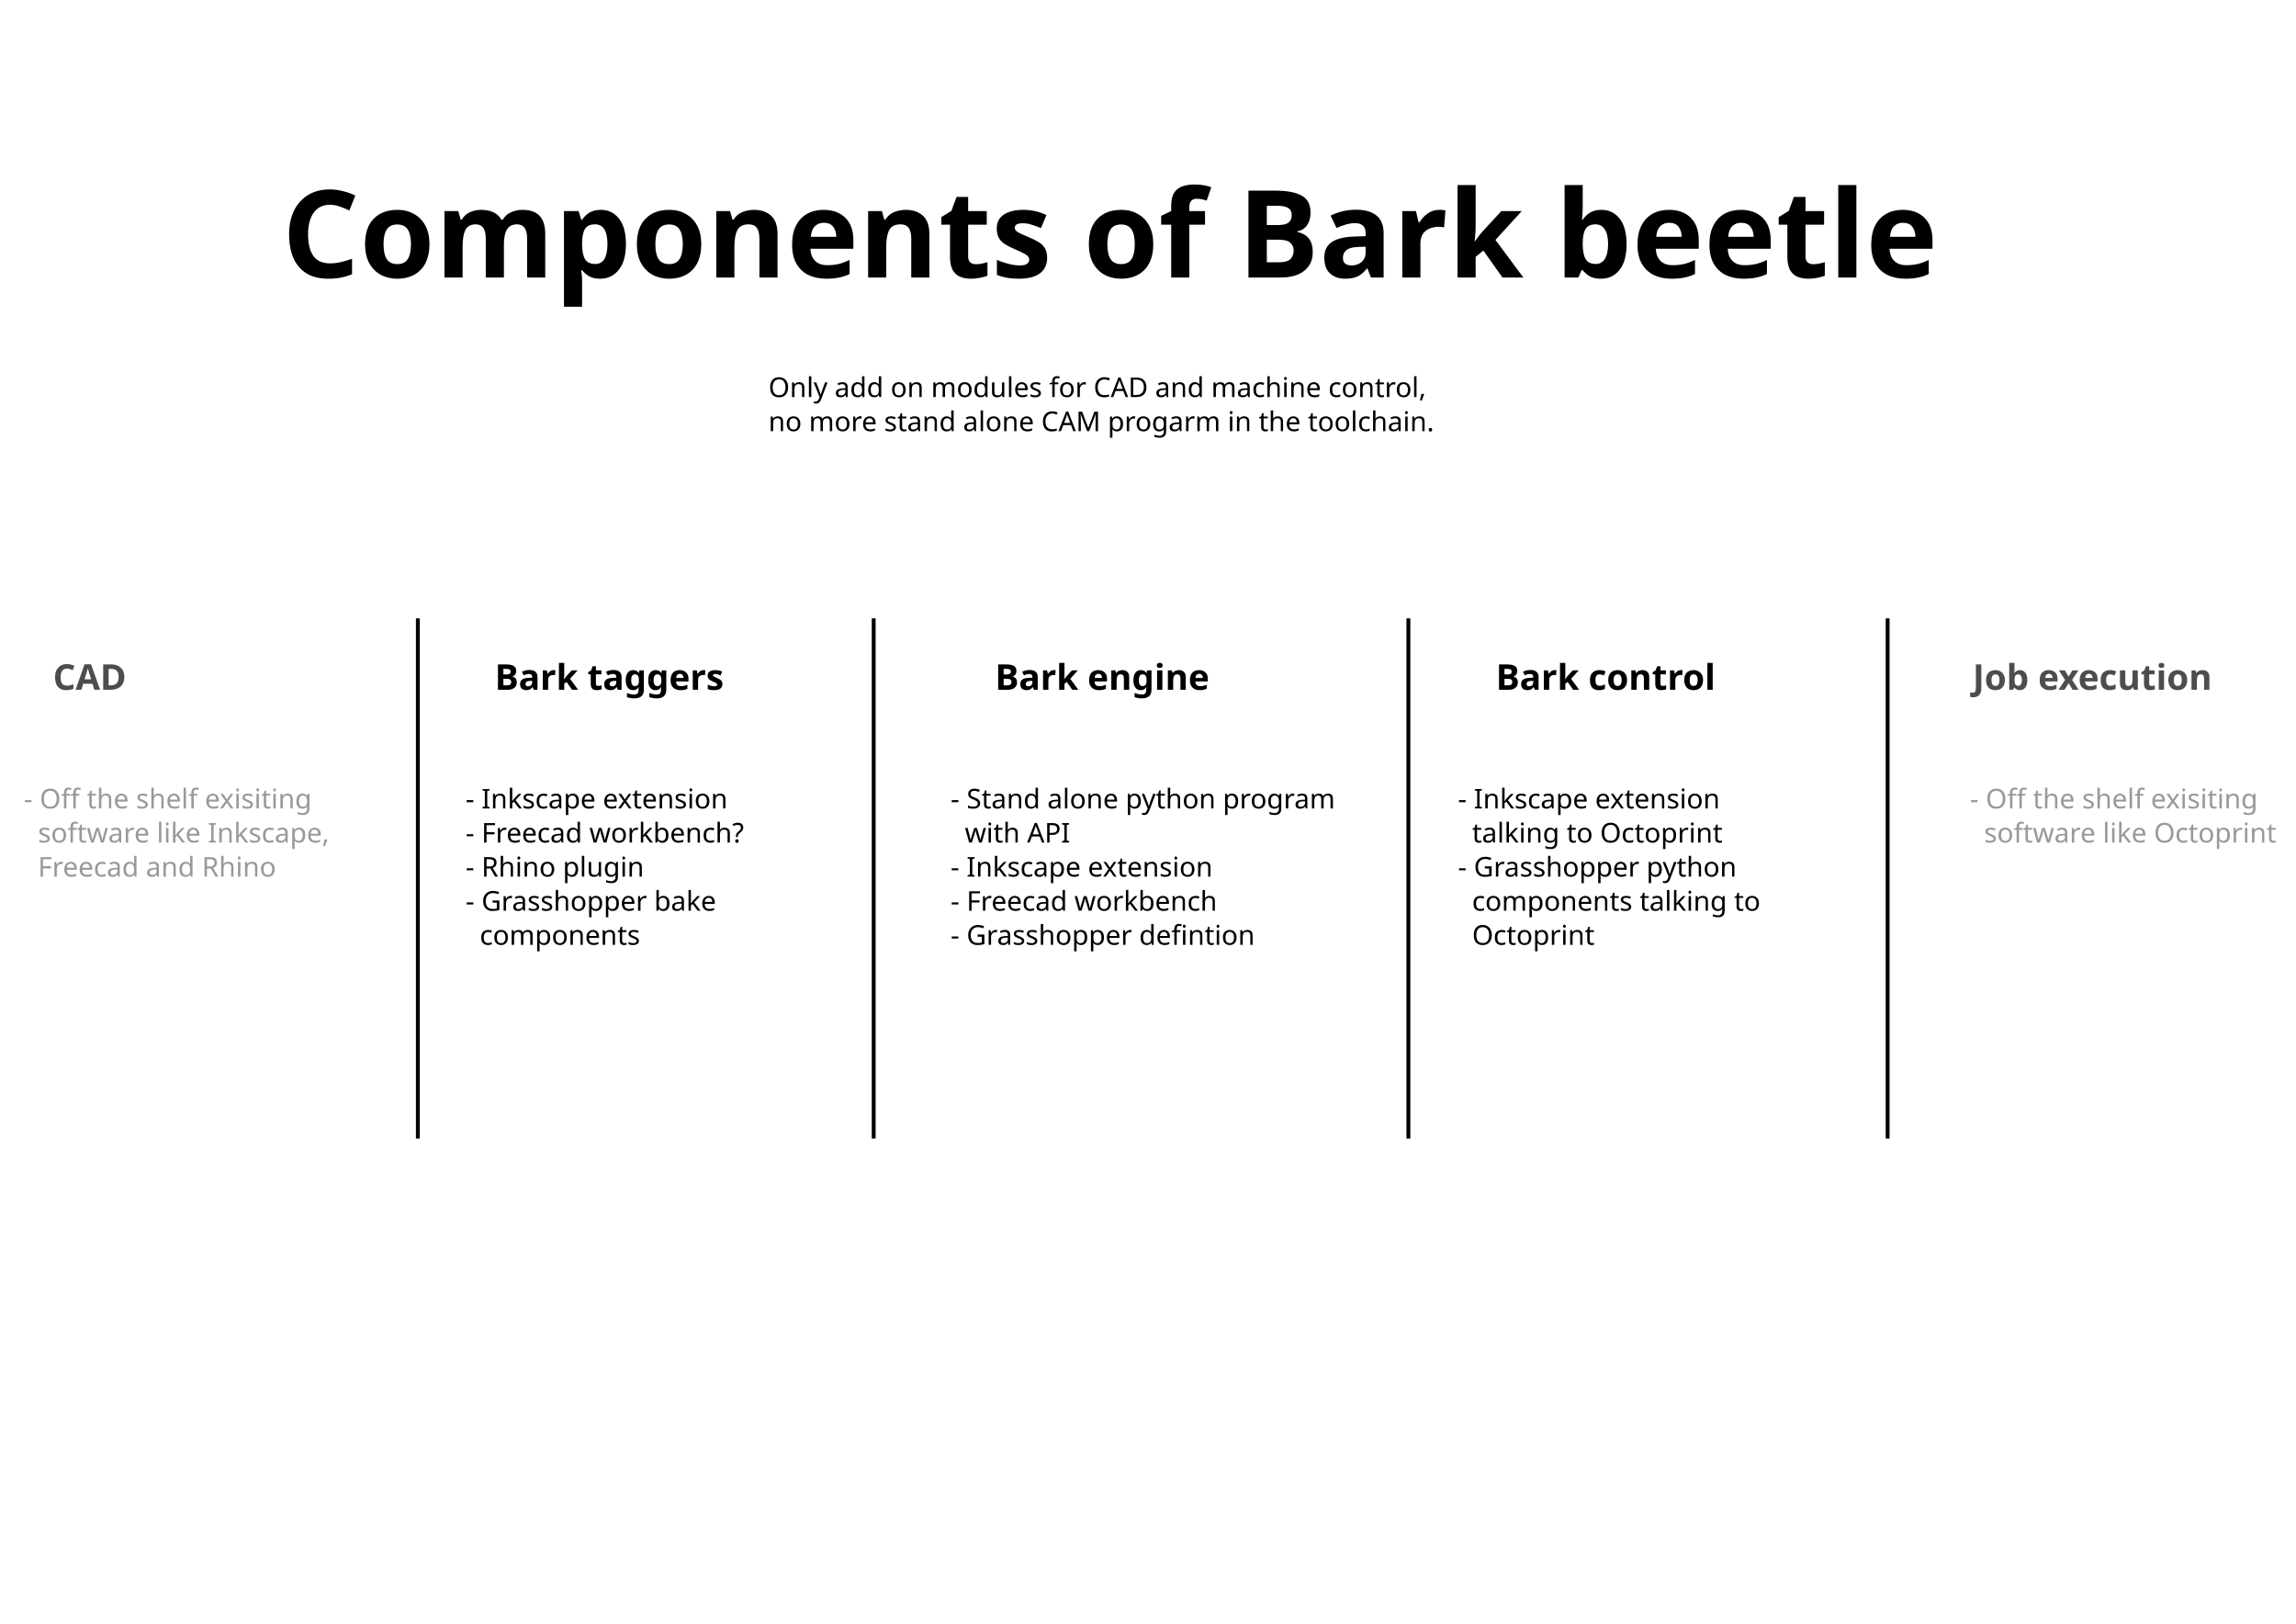
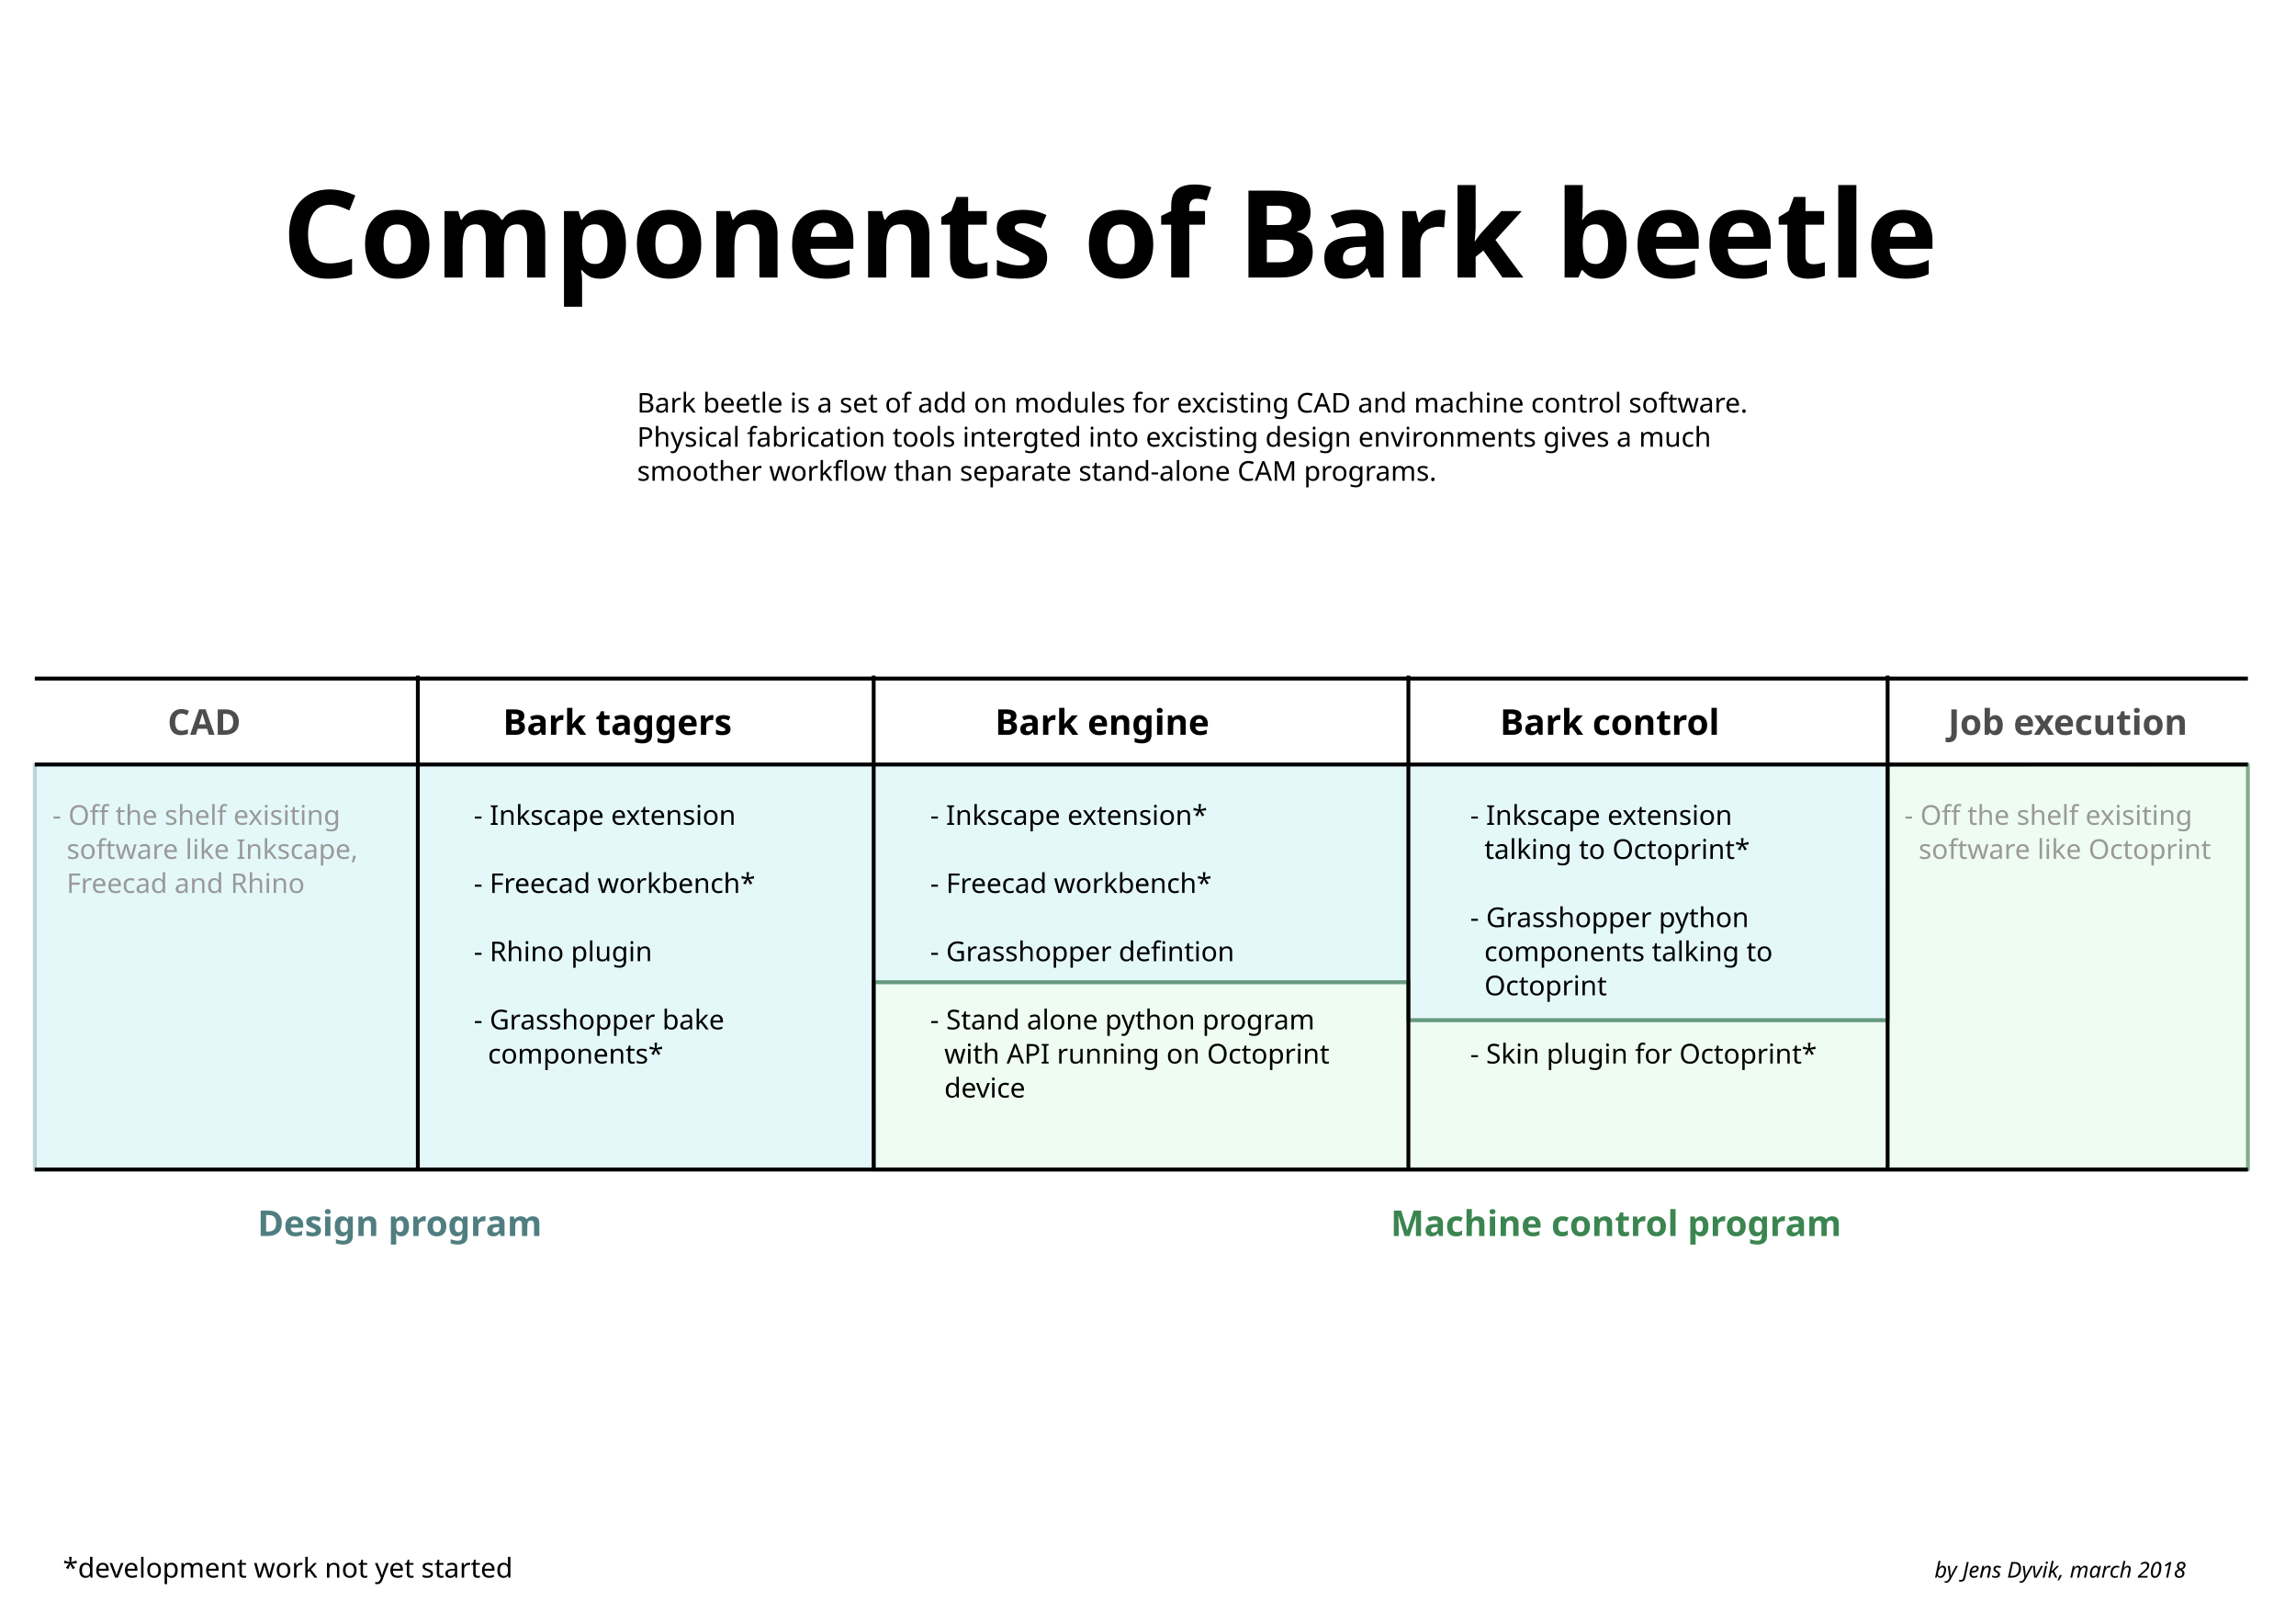
<svg xmlns="http://www.w3.org/2000/svg" width="297mm" height="210mm" viewBox="0 0 297 210" version="1.1" id="svg8">
  <defs id="defs2" />
  <g id="layer1" transform="translate(0,-87)">
+     <path style="opacity:1;vector-effect:none;fill:#4bd1da;fill-opacity:0.145;fill-rule:evenodd;stroke:#478589;stroke-width:0.5;stroke-linecap:butt;stroke-linejoin:round;stroke-miterlimit:4;stroke-dasharray:none;stroke-dashoffset:0;stroke-opacity:0.318" d="m 4.498,185.875 v 52.387 H 113.023 l -0.008,-24.228 h 69.17 v 4.913 h 61.988 v -4.913 -5.935 l 0.017,-22.22 z" id="rect5377" />
+     <path style="opacity:1;vector-effect:none;fill:#4bda75;fill-opacity:0.097;stroke:#2c6f40;stroke-width:0.5;stroke-linecap:butt;stroke-linejoin:round;stroke-miterlimit:4;stroke-dasharray:none;stroke-dashoffset:0;stroke-opacity:0.576" d="m 290.777,185.875 -46.604,0.022 v 22.203 5.935 4.913 h -61.988 v -4.913 h -69.17 l 0.008,24.228 h 177.754 z" id="path5282" />
    <text xml:space="preserve" style="font-style:normal;font-variant:normal;font-weight:bold;font-stretch:normal;font-size:15.739px;line-height:1.25;font-family:sans-serif;-inkscape-font-specification:'sans-serif Bold';letter-spacing:0px;word-spacing:0px;fill:#000000;fill-opacity:1;stroke:none;stroke-width:0.265" x="36.493" y="122.89" id="text5057">
      <tspan id="tspan5055" x="36.493" y="122.89" style="font-style:normal;font-variant:normal;font-weight:bold;font-stretch:normal;font-family:sans-serif;-inkscape-font-specification:'sans-serif Bold';stroke-width:0.265">Components of Bark beetle</tspan>
    </text>
-     <text xml:space="preserve" style="font-style:normal;font-variant:normal;font-weight:bold;font-stretch:normal;font-size:4.586px;line-height:1.25;font-family:sans-serif;-inkscape-font-specification:'sans-serif Bold';letter-spacing:0px;word-spacing:0px;fill:#000000;fill-opacity:1;stroke:none;stroke-width:0.265" x="64.006" y="176.213" id="text5057-9">
-       <tspan id="tspan5055-2" x="64.006" y="176.213" style="font-style:normal;font-variant:normal;font-weight:bold;font-stretch:normal;font-size:4.586px;font-family:sans-serif;-inkscape-font-specification:'sans-serif Bold';stroke-width:0.265">Bark taggers</tspan>
+     <text xml:space="preserve" style="font-style:normal;font-variant:normal;font-weight:bold;font-stretch:normal;font-size:4.586px;line-height:1.25;font-family:sans-serif;-inkscape-font-specification:'sans-serif Bold';letter-spacing:0px;word-spacing:0px;fill:#000000;fill-opacity:1;stroke:none;stroke-width:0.265" x="65.064" y="182.034" id="text5057-9">
+       <tspan id="tspan5055-2" x="65.064" y="182.034" style="font-style:normal;font-variant:normal;font-weight:bold;font-stretch:normal;font-size:4.586px;font-family:sans-serif;-inkscape-font-specification:'sans-serif Bold';stroke-width:0.265">Bark taggers</tspan>
    </text>
-     <text id="text5079" y="176.213" x="128.716" style="font-style:normal;font-variant:normal;font-weight:bold;font-stretch:normal;font-size:4.586px;line-height:1.25;font-family:sans-serif;-inkscape-font-specification:'sans-serif Bold';letter-spacing:0px;word-spacing:0px;fill:#000000;fill-opacity:1;stroke:none;stroke-width:0.265" xml:space="preserve">
-       <tspan style="font-style:normal;font-variant:normal;font-weight:bold;font-stretch:normal;font-size:4.586px;font-family:sans-serif;-inkscape-font-specification:'sans-serif Bold';stroke-width:0.265" y="176.213" x="128.716" id="tspan5077">Bark engine</tspan>
+     <text id="text5079" y="182.034" x="128.716" style="font-style:normal;font-variant:normal;font-weight:bold;font-stretch:normal;font-size:4.586px;line-height:1.25;font-family:sans-serif;-inkscape-font-specification:'sans-serif Bold';letter-spacing:0px;word-spacing:0px;fill:#000000;fill-opacity:1;stroke:none;stroke-width:0.265" xml:space="preserve">
+       <tspan style="font-style:normal;font-variant:normal;font-weight:bold;font-stretch:normal;font-size:4.586px;font-family:sans-serif;-inkscape-font-specification:'sans-serif Bold';stroke-width:0.265" y="182.034" x="128.716" id="tspan5077">Bark engine</tspan>
    </text>
-     <text xml:space="preserve" style="font-style:normal;font-variant:normal;font-weight:bold;font-stretch:normal;font-size:4.586px;line-height:1.25;font-family:sans-serif;-inkscape-font-specification:'sans-serif Bold';letter-spacing:0px;word-spacing:0px;fill:#000000;fill-opacity:1;stroke:none;stroke-width:0.265" x="193.501" y="176.213" id="text5093">
-       <tspan id="tspan5091" x="193.501" y="176.213" style="font-style:normal;font-variant:normal;font-weight:bold;font-stretch:normal;font-size:4.586px;font-family:sans-serif;-inkscape-font-specification:'sans-serif Bold';stroke-width:0.265">Bark control</tspan>
+     <text xml:space="preserve" style="font-style:normal;font-variant:normal;font-weight:bold;font-stretch:normal;font-size:4.586px;line-height:1.25;font-family:sans-serif;-inkscape-font-specification:'sans-serif Bold';letter-spacing:0px;word-spacing:0px;fill:#000000;fill-opacity:1;stroke:none;stroke-width:0.265" x="194.03" y="182.034" id="text5093">
+       <tspan id="tspan5091" x="194.03" y="182.034" style="font-style:normal;font-variant:normal;font-weight:bold;font-stretch:normal;font-size:4.586px;font-family:sans-serif;-inkscape-font-specification:'sans-serif Bold';stroke-width:0.265">Bark control</tspan>
    </text>
-     <text id="text5097" y="176.213" x="6.856" style="font-style:normal;font-variant:normal;font-weight:bold;font-stretch:normal;font-size:4.586px;line-height:1.25;font-family:sans-serif;-inkscape-font-specification:'sans-serif Bold';letter-spacing:0px;word-spacing:0px;fill:#4d4d4d;fill-opacity:1;stroke:none;stroke-width:0.265" xml:space="preserve">
-       <tspan style="font-style:normal;font-variant:normal;font-weight:bold;font-stretch:normal;font-size:4.586px;font-family:sans-serif;-inkscape-font-specification:'sans-serif Bold';fill:#4d4d4d;stroke-width:0.265" y="176.213" x="6.856" id="tspan5095">CAD</tspan>
+     <text id="text5097" y="182.034" x="21.673" style="font-style:normal;font-variant:normal;font-weight:bold;font-stretch:normal;font-size:4.586px;line-height:1.25;font-family:sans-serif;-inkscape-font-specification:'sans-serif Bold';letter-spacing:0px;word-spacing:0px;fill:#4d4d4d;fill-opacity:1;stroke:none;stroke-width:0.265" xml:space="preserve">
+       <tspan style="font-style:normal;font-variant:normal;font-weight:bold;font-stretch:normal;font-size:4.586px;font-family:sans-serif;-inkscape-font-specification:'sans-serif Bold';fill:#4d4d4d;stroke-width:0.265" y="182.034" x="21.673" id="tspan5095">CAD</tspan>
    </text>
-     <text xml:space="preserve" style="font-style:normal;font-variant:normal;font-weight:bold;font-stretch:normal;font-size:4.586px;line-height:1.25;font-family:sans-serif;-inkscape-font-specification:'sans-serif Bold';letter-spacing:0px;word-spacing:0px;fill:#4d4d4d;fill-opacity:1;stroke:none;stroke-width:0.265" x="255.186" y="176.213" id="text5101">
-       <tspan id="tspan5099" x="255.186" y="176.213" style="font-style:normal;font-variant:normal;font-weight:bold;font-stretch:normal;font-size:4.586px;font-family:sans-serif;-inkscape-font-specification:'sans-serif Bold';fill:#4d4d4d;stroke-width:0.265">Job execution</tspan>
+     <text xml:space="preserve" style="font-style:normal;font-variant:normal;font-weight:bold;font-stretch:normal;font-size:4.586px;line-height:1.25;font-family:sans-serif;-inkscape-font-specification:'sans-serif Bold';letter-spacing:0px;word-spacing:0px;fill:#4d4d4d;fill-opacity:1;stroke:none;stroke-width:0.265" x="252.011" y="182.034" id="text5101">
+       <tspan id="tspan5099" x="252.011" y="182.034" style="font-style:normal;font-variant:normal;font-weight:bold;font-stretch:normal;font-size:4.586px;font-family:sans-serif;-inkscape-font-specification:'sans-serif Bold';fill:#4d4d4d;stroke-width:0.265">Job execution</tspan>
    </text>
-     <text id="text5105" y="191.559" x="60.226" style="font-style:normal;font-variant:normal;font-weight:normal;font-stretch:normal;font-size:3.528px;line-height:1.25;font-family:sans-serif;-inkscape-font-specification:sans-serif;letter-spacing:0px;word-spacing:0px;fill:#000000;fill-opacity:1;stroke:none;stroke-width:0.265" xml:space="preserve">
-       <tspan style="font-style:normal;font-variant:normal;font-weight:normal;font-stretch:normal;font-size:3.528px;font-family:sans-serif;-inkscape-font-specification:sans-serif;stroke-width:0.265" y="191.559" x="60.226" id="tspan5103">- Inkscape extension</tspan>
-       <tspan style="font-style:normal;font-variant:normal;font-weight:normal;font-stretch:normal;font-size:3.528px;font-family:sans-serif;-inkscape-font-specification:sans-serif;stroke-width:0.265" y="195.969" x="60.226" id="tspan5107">- Freecad workbench?</tspan>
-       <tspan style="font-style:normal;font-variant:normal;font-weight:normal;font-stretch:normal;font-size:3.528px;font-family:sans-serif;-inkscape-font-specification:sans-serif;stroke-width:0.265" y="200.378" x="60.226" id="tspan5132">- Rhino plugin</tspan>
-       <tspan style="font-style:normal;font-variant:normal;font-weight:normal;font-stretch:normal;font-size:3.528px;font-family:sans-serif;-inkscape-font-specification:sans-serif;stroke-width:0.265" y="204.788" x="60.226" id="tspan5109">- Grasshopper bake</tspan>
-       <tspan style="font-style:normal;font-variant:normal;font-weight:normal;font-stretch:normal;font-size:3.528px;font-family:sans-serif;-inkscape-font-specification:sans-serif;stroke-width:0.265" y="209.198" x="60.226" id="tspan5258">  components</tspan>
+     <text id="text5105" y="193.676" x="61.285" style="font-style:normal;font-variant:normal;font-weight:normal;font-stretch:normal;font-size:3.528px;line-height:1.25;font-family:sans-serif;-inkscape-font-specification:sans-serif;letter-spacing:0px;word-spacing:0px;fill:#000000;fill-opacity:1;stroke:none;stroke-width:0.265" xml:space="preserve">
+       <tspan style="font-style:normal;font-variant:normal;font-weight:normal;font-stretch:normal;font-size:3.528px;font-family:sans-serif;-inkscape-font-specification:sans-serif;stroke-width:0.265" y="193.676" x="61.285" id="tspan5103">- Inkscape extension</tspan>
+       <tspan style="font-style:normal;font-variant:normal;font-weight:normal;font-stretch:normal;font-size:3.528px;font-family:sans-serif;-inkscape-font-specification:sans-serif;stroke-width:0.265" y="198.085" x="61.285" id="tspan5356" />
+       <tspan style="font-style:normal;font-variant:normal;font-weight:normal;font-stretch:normal;font-size:3.528px;font-family:sans-serif;-inkscape-font-specification:sans-serif;stroke-width:0.265" y="202.495" x="61.285" id="tspan5107">- Freecad workbench*</tspan>
+       <tspan style="font-style:normal;font-variant:normal;font-weight:normal;font-stretch:normal;font-size:3.528px;font-family:sans-serif;-inkscape-font-specification:sans-serif;stroke-width:0.265" y="206.905" x="61.285" id="tspan5358" />
+       <tspan style="font-style:normal;font-variant:normal;font-weight:normal;font-stretch:normal;font-size:3.528px;font-family:sans-serif;-inkscape-font-specification:sans-serif;stroke-width:0.265" y="211.314" x="61.285" id="tspan5132">- Rhino plugin</tspan>
+       <tspan style="font-style:normal;font-variant:normal;font-weight:normal;font-stretch:normal;font-size:3.528px;font-family:sans-serif;-inkscape-font-specification:sans-serif;stroke-width:0.265" y="215.724" x="61.285" id="tspan5360" />
+       <tspan style="font-style:normal;font-variant:normal;font-weight:normal;font-stretch:normal;font-size:3.528px;font-family:sans-serif;-inkscape-font-specification:sans-serif;stroke-width:0.265" y="220.134" x="61.285" id="tspan5109">- Grasshopper bake</tspan>
+       <tspan style="font-style:normal;font-variant:normal;font-weight:normal;font-stretch:normal;font-size:3.528px;font-family:sans-serif;-inkscape-font-specification:sans-serif;stroke-width:0.265" y="224.544" x="61.285" id="tspan5258">  components*</tspan>
    </text>
-     <text xml:space="preserve" style="font-style:normal;font-variant:normal;font-weight:normal;font-stretch:normal;font-size:3.528px;line-height:1.25;font-family:sans-serif;-inkscape-font-specification:sans-serif;letter-spacing:0px;word-spacing:0px;fill:#000000;fill-opacity:1;stroke:none;stroke-width:0.265" x="122.97" y="191.559" id="text5117">
-       <tspan id="tspan5115" x="122.97" y="191.559" style="font-style:normal;font-variant:normal;font-weight:normal;font-stretch:normal;font-size:3.528px;font-family:sans-serif;-inkscape-font-specification:sans-serif;stroke-width:0.265">- Stand alone python program</tspan>
-       <tspan x="122.97" y="195.969" style="font-style:normal;font-variant:normal;font-weight:normal;font-stretch:normal;font-size:3.528px;font-family:sans-serif;-inkscape-font-specification:sans-serif;stroke-width:0.265" id="tspan5256">  with API</tspan>
-       <tspan x="122.97" y="200.378" style="font-style:normal;font-variant:normal;font-weight:normal;font-stretch:normal;font-size:3.528px;font-family:sans-serif;-inkscape-font-specification:sans-serif;stroke-width:0.265" id="tspan5126">- Inkscape extension</tspan>
-       <tspan x="122.97" y="204.788" style="font-style:normal;font-variant:normal;font-weight:normal;font-stretch:normal;font-size:3.528px;font-family:sans-serif;-inkscape-font-specification:sans-serif;stroke-width:0.265" id="tspan5134">- Freecad workbench</tspan>
-       <tspan x="122.97" y="209.198" style="font-style:normal;font-variant:normal;font-weight:normal;font-stretch:normal;font-size:3.528px;font-family:sans-serif;-inkscape-font-specification:sans-serif;stroke-width:0.265" id="tspan5130">- Grasshopper defintion</tspan>
+     <text xml:space="preserve" style="font-style:normal;font-variant:normal;font-weight:normal;font-stretch:normal;font-size:3.528px;line-height:1.25;font-family:sans-serif;-inkscape-font-specification:sans-serif;letter-spacing:0px;word-spacing:0px;fill:#000000;fill-opacity:1;stroke:none;stroke-width:0.265" x="120.324" y="193.676" id="text5117">
+       <tspan x="120.324" y="193.676" style="font-style:normal;font-variant:normal;font-weight:normal;font-stretch:normal;font-size:3.528px;font-family:sans-serif;-inkscape-font-specification:sans-serif;stroke-width:0.265" id="tspan5126">- Inkscape extension*</tspan>
+       <tspan x="120.324" y="198.085" style="font-style:normal;font-variant:normal;font-weight:normal;font-stretch:normal;font-size:3.528px;font-family:sans-serif;-inkscape-font-specification:sans-serif;stroke-width:0.265" id="tspan5362" />
+       <tspan x="120.324" y="202.495" style="font-style:normal;font-variant:normal;font-weight:normal;font-stretch:normal;font-size:3.528px;font-family:sans-serif;-inkscape-font-specification:sans-serif;stroke-width:0.265" id="tspan5134">- Freecad workbench*</tspan>
+       <tspan x="120.324" y="206.905" style="font-style:normal;font-variant:normal;font-weight:normal;font-stretch:normal;font-size:3.528px;font-family:sans-serif;-inkscape-font-specification:sans-serif;stroke-width:0.265" id="tspan5364" />
+       <tspan x="120.324" y="211.314" style="font-style:normal;font-variant:normal;font-weight:normal;font-stretch:normal;font-size:3.528px;font-family:sans-serif;-inkscape-font-specification:sans-serif;stroke-width:0.265" id="tspan5130">- Grasshopper defintion</tspan>
+       <tspan x="120.324" y="215.724" style="font-style:normal;font-variant:normal;font-weight:normal;font-stretch:normal;font-size:3.528px;font-family:sans-serif;-inkscape-font-specification:sans-serif;stroke-width:0.265" id="tspan5366" />
+       <tspan x="120.324" y="220.134" style="font-style:normal;font-variant:normal;font-weight:normal;font-stretch:normal;font-size:3.528px;font-family:sans-serif;-inkscape-font-specification:sans-serif;stroke-width:0.265" id="tspan5307">- Stand alone python program</tspan>
+       <tspan x="120.324" y="224.544" style="font-style:normal;font-variant:normal;font-weight:normal;font-stretch:normal;font-size:3.528px;font-family:sans-serif;-inkscape-font-specification:sans-serif;stroke-width:0.265" id="tspan5309">  with API running on Octoprint </tspan>
+       <tspan x="120.324" y="228.953" style="font-style:normal;font-variant:normal;font-weight:normal;font-stretch:normal;font-size:3.528px;font-family:sans-serif;-inkscape-font-specification:sans-serif;stroke-width:0.265" id="tspan5311">  device</tspan>
    </text>
-     <text id="text5144" y="191.559" x="188.587" style="font-style:normal;font-variant:normal;font-weight:normal;font-stretch:normal;font-size:3.528px;line-height:1.25;font-family:sans-serif;-inkscape-font-specification:sans-serif;letter-spacing:0px;word-spacing:0px;fill:#000000;fill-opacity:1;stroke:none;stroke-width:0.265" xml:space="preserve">
-       <tspan id="tspan5142" style="font-style:normal;font-variant:normal;font-weight:normal;font-stretch:normal;font-size:3.528px;font-family:sans-serif;-inkscape-font-specification:sans-serif;stroke-width:0.265" y="191.559" x="188.587">- Inkscape extension</tspan>
-       <tspan style="font-style:normal;font-variant:normal;font-weight:normal;font-stretch:normal;font-size:3.528px;font-family:sans-serif;-inkscape-font-specification:sans-serif;stroke-width:0.265" y="195.969" x="188.587" id="tspan5272">  talking to Octoprint</tspan>
-       <tspan style="font-style:normal;font-variant:normal;font-weight:normal;font-stretch:normal;font-size:3.528px;font-family:sans-serif;-inkscape-font-specification:sans-serif;stroke-width:0.265" y="200.378" x="188.587" id="tspan5155">- Grasshopper python</tspan>
-       <tspan style="font-style:normal;font-variant:normal;font-weight:normal;font-stretch:normal;font-size:3.528px;font-family:sans-serif;-inkscape-font-specification:sans-serif;stroke-width:0.265" y="204.788" x="188.587" id="tspan5268">  components talking to </tspan>
-       <tspan style="font-style:normal;font-variant:normal;font-weight:normal;font-stretch:normal;font-size:3.528px;font-family:sans-serif;-inkscape-font-specification:sans-serif;stroke-width:0.265" y="209.198" x="188.587" id="tspan5270">  Octoprint</tspan>
+     <text id="text5144" y="193.676" x="190.174" style="font-style:normal;font-variant:normal;font-weight:normal;font-stretch:normal;font-size:3.528px;line-height:1.25;font-family:sans-serif;-inkscape-font-specification:sans-serif;letter-spacing:0px;word-spacing:0px;fill:#000000;fill-opacity:1;stroke:none;stroke-width:0.265" xml:space="preserve">
+       <tspan style="font-style:normal;font-variant:normal;font-weight:normal;font-stretch:normal;font-size:3.528px;font-family:sans-serif;-inkscape-font-specification:sans-serif;stroke-width:0.265" y="193.676" x="190.174" id="tspan5294">- Inkscape extension</tspan>
+       <tspan style="font-style:normal;font-variant:normal;font-weight:normal;font-stretch:normal;font-size:3.528px;font-family:sans-serif;-inkscape-font-specification:sans-serif;stroke-width:0.265" y="198.085" x="190.174" id="tspan5272">  talking to Octoprint*</tspan>
+       <tspan style="font-style:normal;font-variant:normal;font-weight:normal;font-stretch:normal;font-size:3.528px;font-family:sans-serif;-inkscape-font-specification:sans-serif;stroke-width:0.265" y="202.495" x="190.174" id="tspan5368" />
+       <tspan style="font-style:normal;font-variant:normal;font-weight:normal;font-stretch:normal;font-size:3.528px;font-family:sans-serif;-inkscape-font-specification:sans-serif;stroke-width:0.265" y="206.905" x="190.174" id="tspan5155">- Grasshopper python</tspan>
+       <tspan style="font-style:normal;font-variant:normal;font-weight:normal;font-stretch:normal;font-size:3.528px;font-family:sans-serif;-inkscape-font-specification:sans-serif;stroke-width:0.265" y="211.314" x="190.174" id="tspan5268">  components talking to </tspan>
+       <tspan style="font-style:normal;font-variant:normal;font-weight:normal;font-stretch:normal;font-size:3.528px;font-family:sans-serif;-inkscape-font-specification:sans-serif;stroke-width:0.265" y="215.724" x="190.174" id="tspan5270">  Octoprint</tspan>
+       <tspan style="font-style:normal;font-variant:normal;font-weight:normal;font-stretch:normal;font-size:3.528px;font-family:sans-serif;-inkscape-font-specification:sans-serif;stroke-width:0.265" y="220.134" x="190.174" id="tspan5354" />
+       <tspan style="font-style:normal;font-variant:normal;font-weight:normal;font-stretch:normal;font-size:3.528px;font-family:sans-serif;-inkscape-font-specification:sans-serif;stroke-width:0.265" y="224.544" x="190.174" id="tspan5370">- Skin plugin for Octoprint*</tspan>
    </text>
-     <text xml:space="preserve" style="font-style:normal;font-variant:normal;font-weight:normal;font-stretch:normal;font-size:3.528px;line-height:1.25;font-family:sans-serif;-inkscape-font-specification:sans-serif;letter-spacing:0px;word-spacing:0px;fill:#000000;fill-opacity:1;stroke:none;stroke-width:0.265" x="99.403" y="138.354" id="text5117-5">
-       <tspan x="99.403" y="138.354" style="font-style:normal;font-variant:normal;font-weight:normal;font-stretch:normal;font-size:3.528px;font-family:sans-serif;-inkscape-font-specification:sans-serif;stroke-width:0.265" id="tspan5130-4">Only add on modules for CAD and machine control,</tspan>
-       <tspan x="99.403" y="142.764" style="font-style:normal;font-variant:normal;font-weight:normal;font-stretch:normal;font-size:3.528px;font-family:sans-serif;-inkscape-font-specification:sans-serif;stroke-width:0.265" id="tspan5190">no more stand alone CAM progarm in the toolchain.</tspan>
+     <text xml:space="preserve" style="font-style:normal;font-variant:normal;font-weight:normal;font-stretch:normal;font-size:3.528px;line-height:1.25;font-family:sans-serif;-inkscape-font-specification:sans-serif;letter-spacing:0px;word-spacing:0px;fill:#000000;fill-opacity:1;stroke:none;stroke-width:0.265" x="82.409" y="140.361" id="text5117-5">
+       <tspan x="82.409" y="140.361" style="font-style:normal;font-variant:normal;font-weight:normal;font-stretch:normal;font-size:3.528px;font-family:sans-serif;-inkscape-font-specification:sans-serif;stroke-width:0.265" id="tspan5394">Bark beetle is a set of add on modules for excisting CAD and machine control software.</tspan>
+       <tspan x="82.409" y="144.771" style="font-style:normal;font-variant:normal;font-weight:normal;font-stretch:normal;font-size:3.528px;font-family:sans-serif;-inkscape-font-specification:sans-serif;stroke-width:0.265" id="tspan5510">Physical fabrication tools intergted into excisting design environments gives a much</tspan>
+       <tspan x="82.409" y="149.18" style="font-style:normal;font-variant:normal;font-weight:normal;font-stretch:normal;font-size:3.528px;font-family:sans-serif;-inkscape-font-specification:sans-serif;stroke-width:0.265" id="tspan5518">smoother workflow than separate stand-alone CAM programs.</tspan>
    </text>
-     <text xml:space="preserve" style="font-style:normal;font-variant:normal;font-weight:normal;font-stretch:normal;font-size:3.528px;line-height:1.25;font-family:sans-serif;-inkscape-font-specification:sans-serif;letter-spacing:0px;word-spacing:0px;fill:#999999;fill-opacity:1;stroke:none;stroke-width:0.265" x="3.076" y="191.559" id="text5227">
-       <tspan id="tspan5225" x="3.076" y="191.559" style="font-style:normal;font-variant:normal;font-weight:normal;font-stretch:normal;font-size:3.528px;font-family:sans-serif;-inkscape-font-specification:sans-serif;fill:#999999;stroke-width:0.265">- Off the shelf exisiting</tspan>
-       <tspan x="3.076" y="195.969" style="font-style:normal;font-variant:normal;font-weight:normal;font-stretch:normal;font-size:3.528px;font-family:sans-serif;-inkscape-font-specification:sans-serif;fill:#999999;stroke-width:0.265" id="tspan5240">  software like Inkscape,</tspan>
-       <tspan x="3.076" y="200.378" style="font-style:normal;font-variant:normal;font-weight:normal;font-stretch:normal;font-size:3.528px;font-family:sans-serif;-inkscape-font-specification:sans-serif;fill:#999999;stroke-width:0.265" id="tspan5244">  Freecad and Rhino</tspan>
+     <text xml:space="preserve" style="font-style:normal;font-variant:normal;font-weight:normal;font-stretch:normal;font-size:3.528px;line-height:1.25;font-family:sans-serif;-inkscape-font-specification:sans-serif;letter-spacing:0px;word-spacing:0px;fill:#999999;fill-opacity:1;stroke:none;stroke-width:0.265" x="6.78" y="193.676" id="text5227">
+       <tspan id="tspan5225" x="6.78" y="193.676" style="font-style:normal;font-variant:normal;font-weight:normal;font-stretch:normal;font-size:3.528px;font-family:sans-serif;-inkscape-font-specification:sans-serif;fill:#999999;stroke-width:0.265">- Off the shelf exisiting</tspan>
+       <tspan x="6.78" y="198.085" style="font-style:normal;font-variant:normal;font-weight:normal;font-stretch:normal;font-size:3.528px;font-family:sans-serif;-inkscape-font-specification:sans-serif;fill:#999999;stroke-width:0.265" id="tspan5240">  software like Inkscape,</tspan>
+       <tspan x="6.78" y="202.495" style="font-style:normal;font-variant:normal;font-weight:normal;font-stretch:normal;font-size:3.528px;font-family:sans-serif;-inkscape-font-specification:sans-serif;fill:#999999;stroke-width:0.265" id="tspan5244">  Freecad and Rhino</tspan>
    </text>
-     <text id="text5252" y="191.559" x="254.808" style="font-style:normal;font-variant:normal;font-weight:normal;font-stretch:normal;font-size:3.528px;line-height:1.25;font-family:sans-serif;-inkscape-font-specification:sans-serif;letter-spacing:0px;word-spacing:0px;fill:#999999;fill-opacity:1;stroke:none;stroke-width:0.265" xml:space="preserve">
-       <tspan style="font-style:normal;font-variant:normal;font-weight:normal;font-stretch:normal;font-size:3.528px;font-family:sans-serif;-inkscape-font-specification:sans-serif;fill:#999999;stroke-width:0.265" y="191.559" x="254.808" id="tspan5246">- Off the shelf exisiting</tspan>
-       <tspan id="tspan5250" style="font-style:normal;font-variant:normal;font-weight:normal;font-stretch:normal;font-size:3.528px;font-family:sans-serif;-inkscape-font-specification:sans-serif;fill:#999999;stroke-width:0.265" y="195.969" x="254.808">  software like Octoprint</tspan>
+     <text id="text5252" y="193.676" x="246.342" style="font-style:normal;font-variant:normal;font-weight:normal;font-stretch:normal;font-size:3.528px;line-height:1.25;font-family:sans-serif;-inkscape-font-specification:sans-serif;letter-spacing:0px;word-spacing:0px;fill:#999999;fill-opacity:1;stroke:none;stroke-width:0.265" xml:space="preserve">
+       <tspan style="font-style:normal;font-variant:normal;font-weight:normal;font-stretch:normal;font-size:3.528px;font-family:sans-serif;-inkscape-font-specification:sans-serif;fill:#999999;stroke-width:0.265" y="193.676" x="246.342" id="tspan5246">- Off the shelf exisiting</tspan>
+       <tspan id="tspan5250" style="font-style:normal;font-variant:normal;font-weight:normal;font-stretch:normal;font-size:3.528px;font-family:sans-serif;-inkscape-font-specification:sans-serif;fill:#999999;stroke-width:0.265" y="198.085" x="246.342">  software like Octoprint</tspan>
    </text>
-     <path style="opacity:1;vector-effect:none;fill:none;fill-opacity:1;stroke:#000000;stroke-width:0.5;stroke-linecap:butt;stroke-linejoin:round;stroke-miterlimit:4;stroke-dasharray:none;stroke-dashoffset:0;stroke-opacity:1" d="m 54.051,166.976 v 67.28" id="path5260" />
-     <path id="path5262" d="m 113.015,166.976 v 67.28" style="opacity:1;vector-effect:none;fill:none;fill-opacity:1;stroke:#000000;stroke-width:0.5;stroke-linecap:butt;stroke-linejoin:round;stroke-miterlimit:4;stroke-dasharray:none;stroke-dashoffset:0;stroke-opacity:1" />
-     <path style="opacity:1;vector-effect:none;fill:none;fill-opacity:1;stroke:#000000;stroke-width:0.5;stroke-linecap:butt;stroke-linejoin:round;stroke-miterlimit:4;stroke-dasharray:none;stroke-dashoffset:0;stroke-opacity:1" d="m 182.185,166.976 v 67.28" id="path5264" />
-     <path id="path5266" d="m 244.173,166.976 v 67.28" style="opacity:1;vector-effect:none;fill:none;fill-opacity:1;stroke:#000000;stroke-width:0.5;stroke-linecap:butt;stroke-linejoin:round;stroke-miterlimit:4;stroke-dasharray:none;stroke-dashoffset:0;stroke-opacity:1" />
+     <path style="opacity:1;vector-effect:none;fill:none;fill-opacity:1;stroke:#000000;stroke-width:0.5;stroke-linecap:butt;stroke-linejoin:round;stroke-miterlimit:4;stroke-dasharray:none;stroke-dashoffset:0;stroke-opacity:1" d="m 54.051,174.385 0,63.878" id="path5260" />
+     <path id="path5262" d="m 113.015,174.385 0,63.878" style="opacity:1;vector-effect:none;fill:none;fill-opacity:1;stroke:#000000;stroke-width:0.5;stroke-linecap:butt;stroke-linejoin:round;stroke-miterlimit:4;stroke-dasharray:none;stroke-dashoffset:0;stroke-opacity:1" />
+     <path style="opacity:1;vector-effect:none;fill:none;fill-opacity:1;stroke:#000000;stroke-width:0.5;stroke-linecap:butt;stroke-linejoin:round;stroke-miterlimit:4;stroke-dasharray:none;stroke-dashoffset:0;stroke-opacity:1" d="m 182.185,174.385 0,63.878" id="path5264" />
+     <path id="path5266" d="m 244.173,174.385 0,63.878" style="opacity:1;vector-effect:none;fill:none;fill-opacity:1;stroke:#000000;stroke-width:0.5;stroke-linecap:butt;stroke-linejoin:round;stroke-miterlimit:4;stroke-dasharray:none;stroke-dashoffset:0;stroke-opacity:1" />
+     <path style="opacity:1;vector-effect:none;fill:none;fill-opacity:1;stroke:#000000;stroke-width:0.5;stroke-linecap:butt;stroke-linejoin:round;stroke-miterlimit:4;stroke-dasharray:none;stroke-dashoffset:0;stroke-opacity:1" d="M 4.498,185.875 H 290.777" id="path5276" />
+     <path id="path5278" d="M 4.498,174.762 H 290.777" style="opacity:1;vector-effect:none;fill:none;fill-opacity:1;stroke:#000000;stroke-width:0.5;stroke-linecap:butt;stroke-linejoin:round;stroke-miterlimit:4;stroke-dasharray:none;stroke-dashoffset:0;stroke-opacity:1" />
+     <path id="path5280" d="M 4.498,238.263 H 290.777" style="opacity:1;vector-effect:none;fill:none;fill-opacity:1;stroke:#000000;stroke-width:0.5;stroke-linecap:butt;stroke-linejoin:round;stroke-miterlimit:4;stroke-dasharray:none;stroke-dashoffset:0;stroke-opacity:1" />
+     <text id="text5384" y="246.857" x="33.314" style="font-style:normal;font-variant:normal;font-weight:bold;font-stretch:normal;font-size:4.586px;line-height:1.25;font-family:sans-serif;-inkscape-font-specification:'sans-serif Bold';letter-spacing:0px;word-spacing:0px;fill:#507e80;fill-opacity:1;stroke:none;stroke-width:0.265" xml:space="preserve">
+       <tspan style="font-style:normal;font-variant:normal;font-weight:bold;font-stretch:normal;font-size:4.586px;font-family:sans-serif;-inkscape-font-specification:'sans-serif Bold';fill:#507e80;fill-opacity:1;stroke-width:0.265" y="246.857" x="33.314" id="tspan5382">Design program</tspan>
+     </text>
+     <text xml:space="preserve" style="font-style:normal;font-variant:normal;font-weight:bold;font-stretch:normal;font-size:4.586px;line-height:1.25;font-family:sans-serif;-inkscape-font-specification:'sans-serif Bold';letter-spacing:0px;word-spacing:0px;fill:#3b8550;fill-opacity:1;stroke:none;stroke-width:0.265" x="179.894" y="246.857" id="text5388">
+       <tspan id="tspan5386" x="179.894" y="246.857" style="font-style:normal;font-variant:normal;font-weight:bold;font-stretch:normal;font-size:4.586px;font-family:sans-serif;-inkscape-font-specification:'sans-serif Bold';fill:#3b8550;fill-opacity:1;stroke-width:0.265">Machine control program</tspan>
+     </text>
+     <text id="text5458" y="291.042" x="8.141" style="font-style:normal;font-variant:normal;font-weight:normal;font-stretch:normal;font-size:3.528px;line-height:1.25;font-family:sans-serif;-inkscape-font-specification:sans-serif;letter-spacing:0px;word-spacing:0px;fill:#000000;fill-opacity:1;stroke:none;stroke-width:0.265" xml:space="preserve">
+       <tspan id="tspan5456" style="font-style:normal;font-variant:normal;font-weight:normal;font-stretch:normal;font-size:3.528px;font-family:sans-serif;-inkscape-font-specification:sans-serif;stroke-width:0.265" y="291.042" x="8.141">*development work not yet started</tspan>
+     </text>
+     <text xml:space="preserve" style="font-style:italic;font-variant:normal;font-weight:normal;font-stretch:normal;font-size:2.822px;line-height:1.25;font-family:sans-serif;-inkscape-font-specification:'sans-serif Italic';letter-spacing:0px;word-spacing:0px;fill:#000000;fill-opacity:1;stroke:none;stroke-width:0.265" x="250.234" y="291.042" id="text5522">
+       <tspan x="250.234" y="291.042" style="font-style:italic;font-variant:normal;font-weight:normal;font-stretch:normal;font-size:2.822px;font-family:sans-serif;-inkscape-font-specification:'sans-serif Italic';stroke-width:0.265" id="tspan5520">by Jens Dyvik, march 2018</tspan>
+     </text>
  </g>
</svg>
